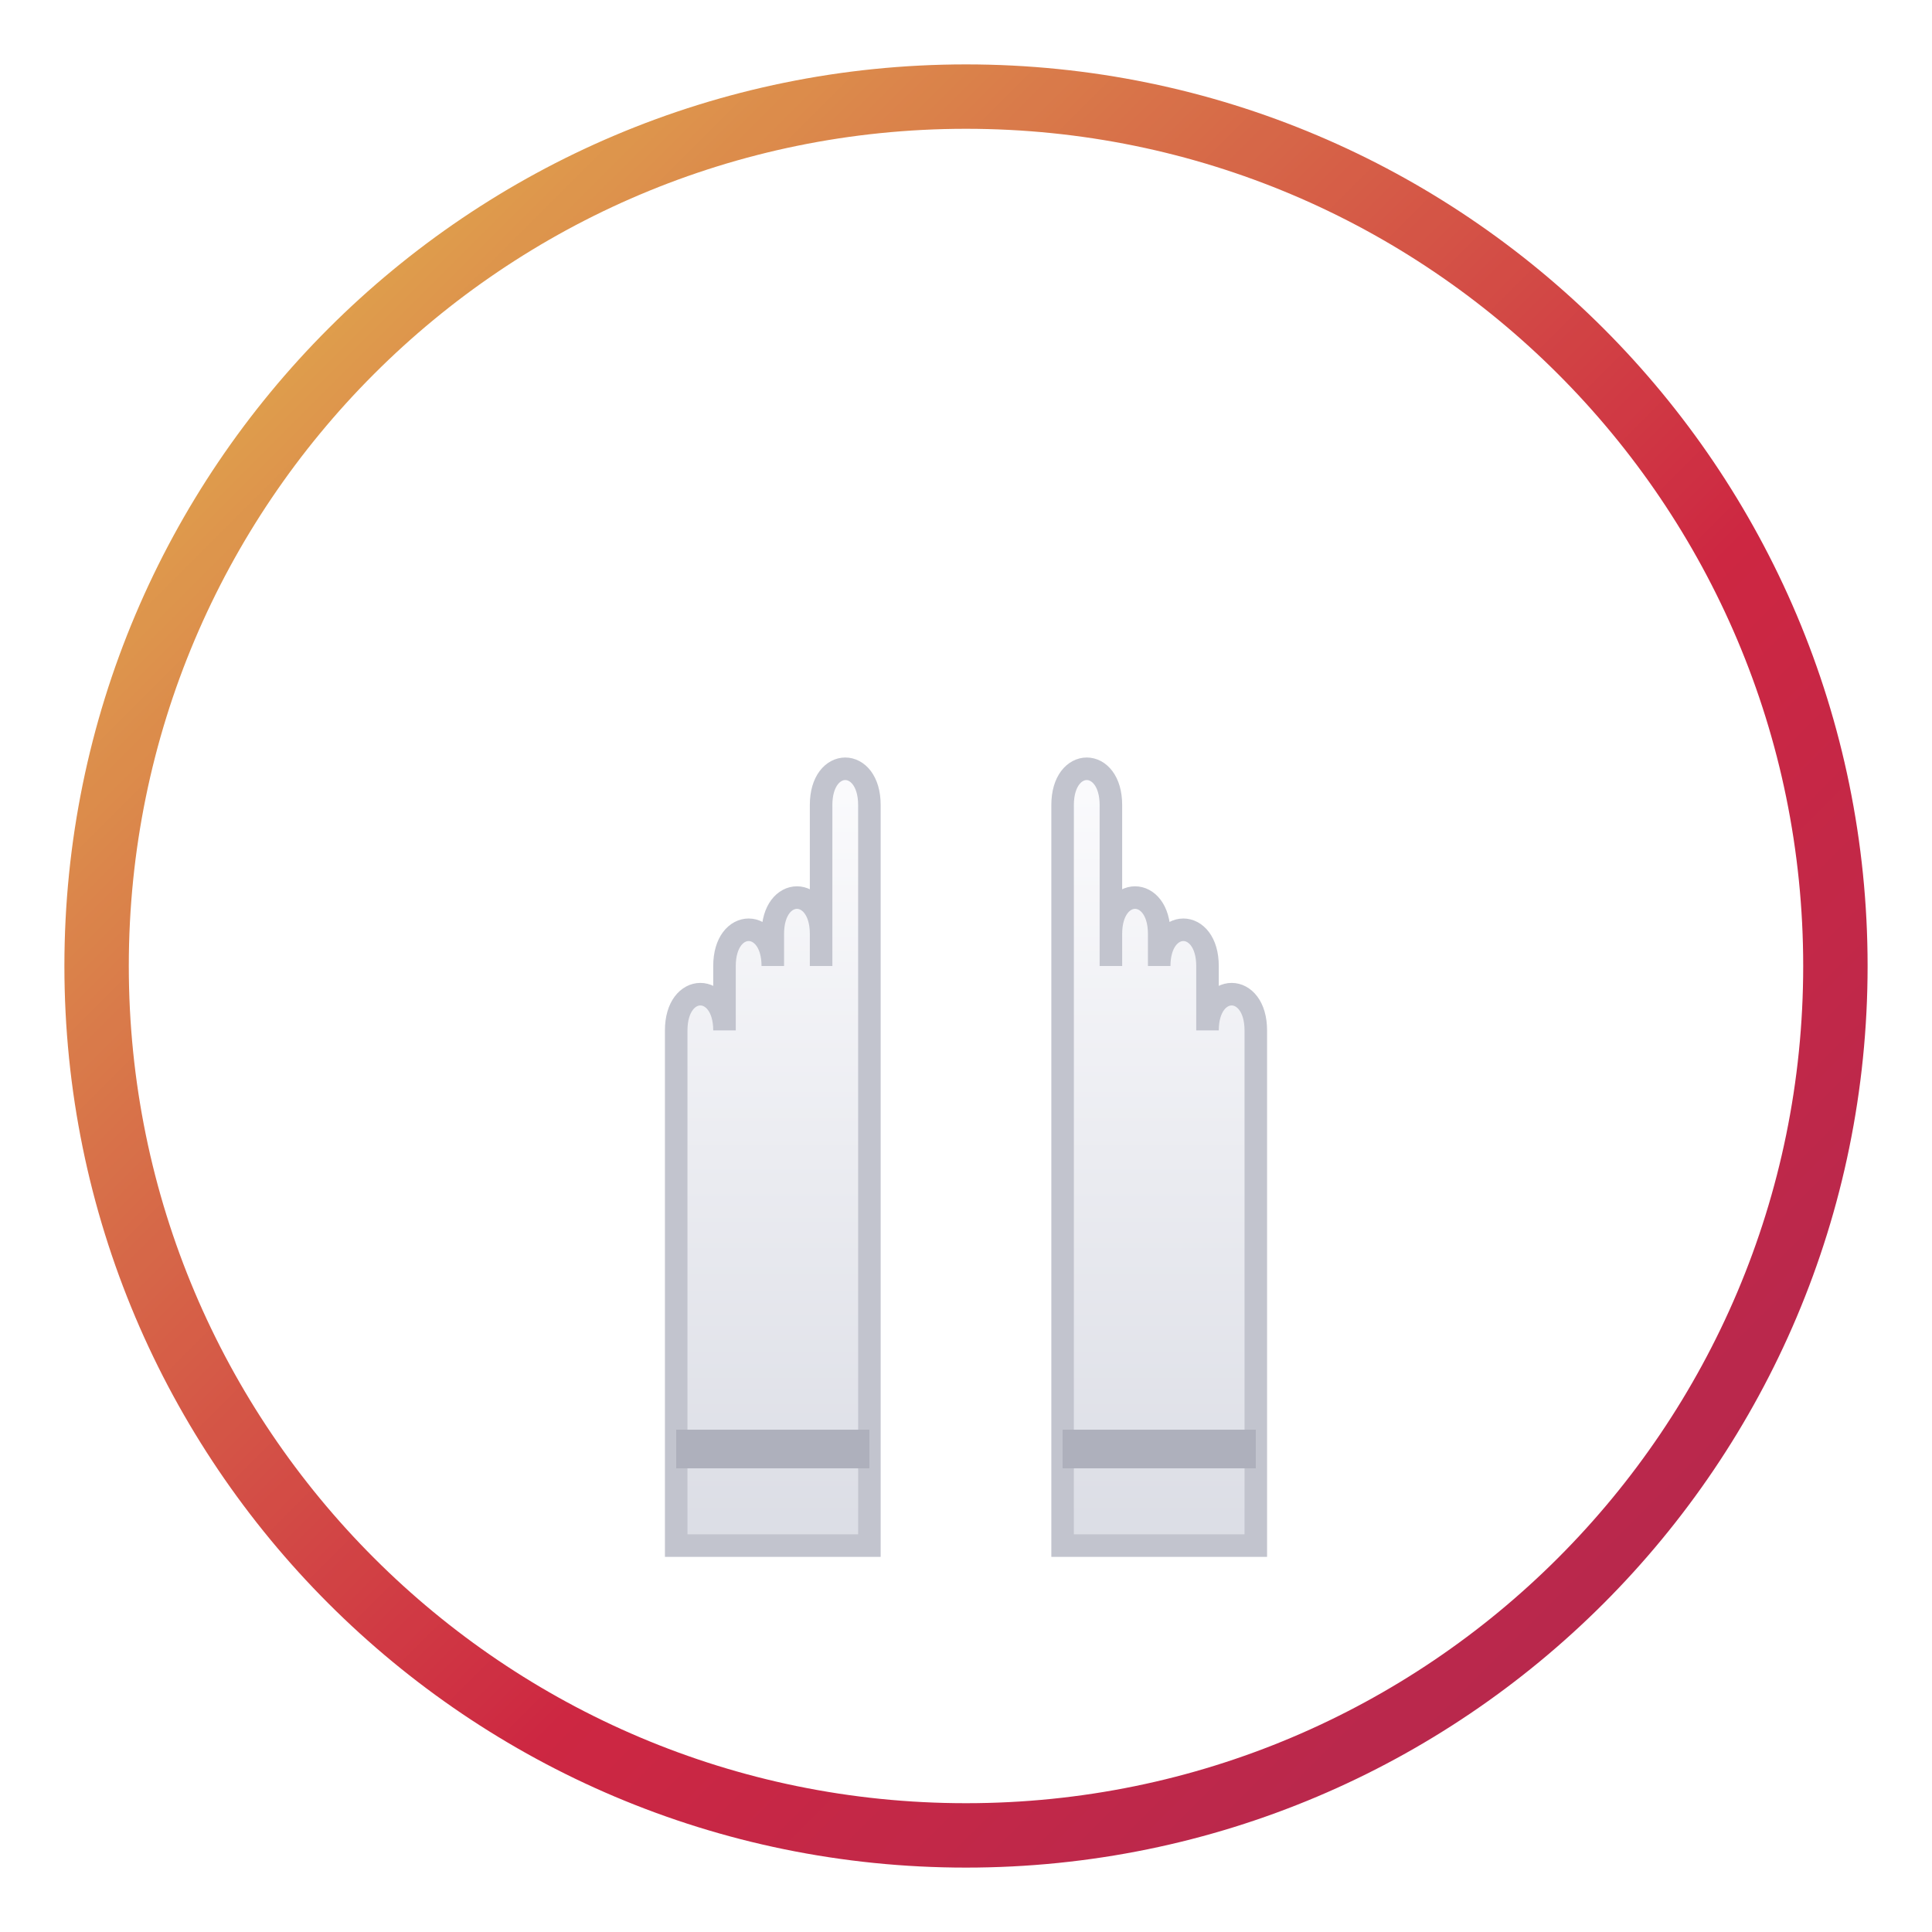
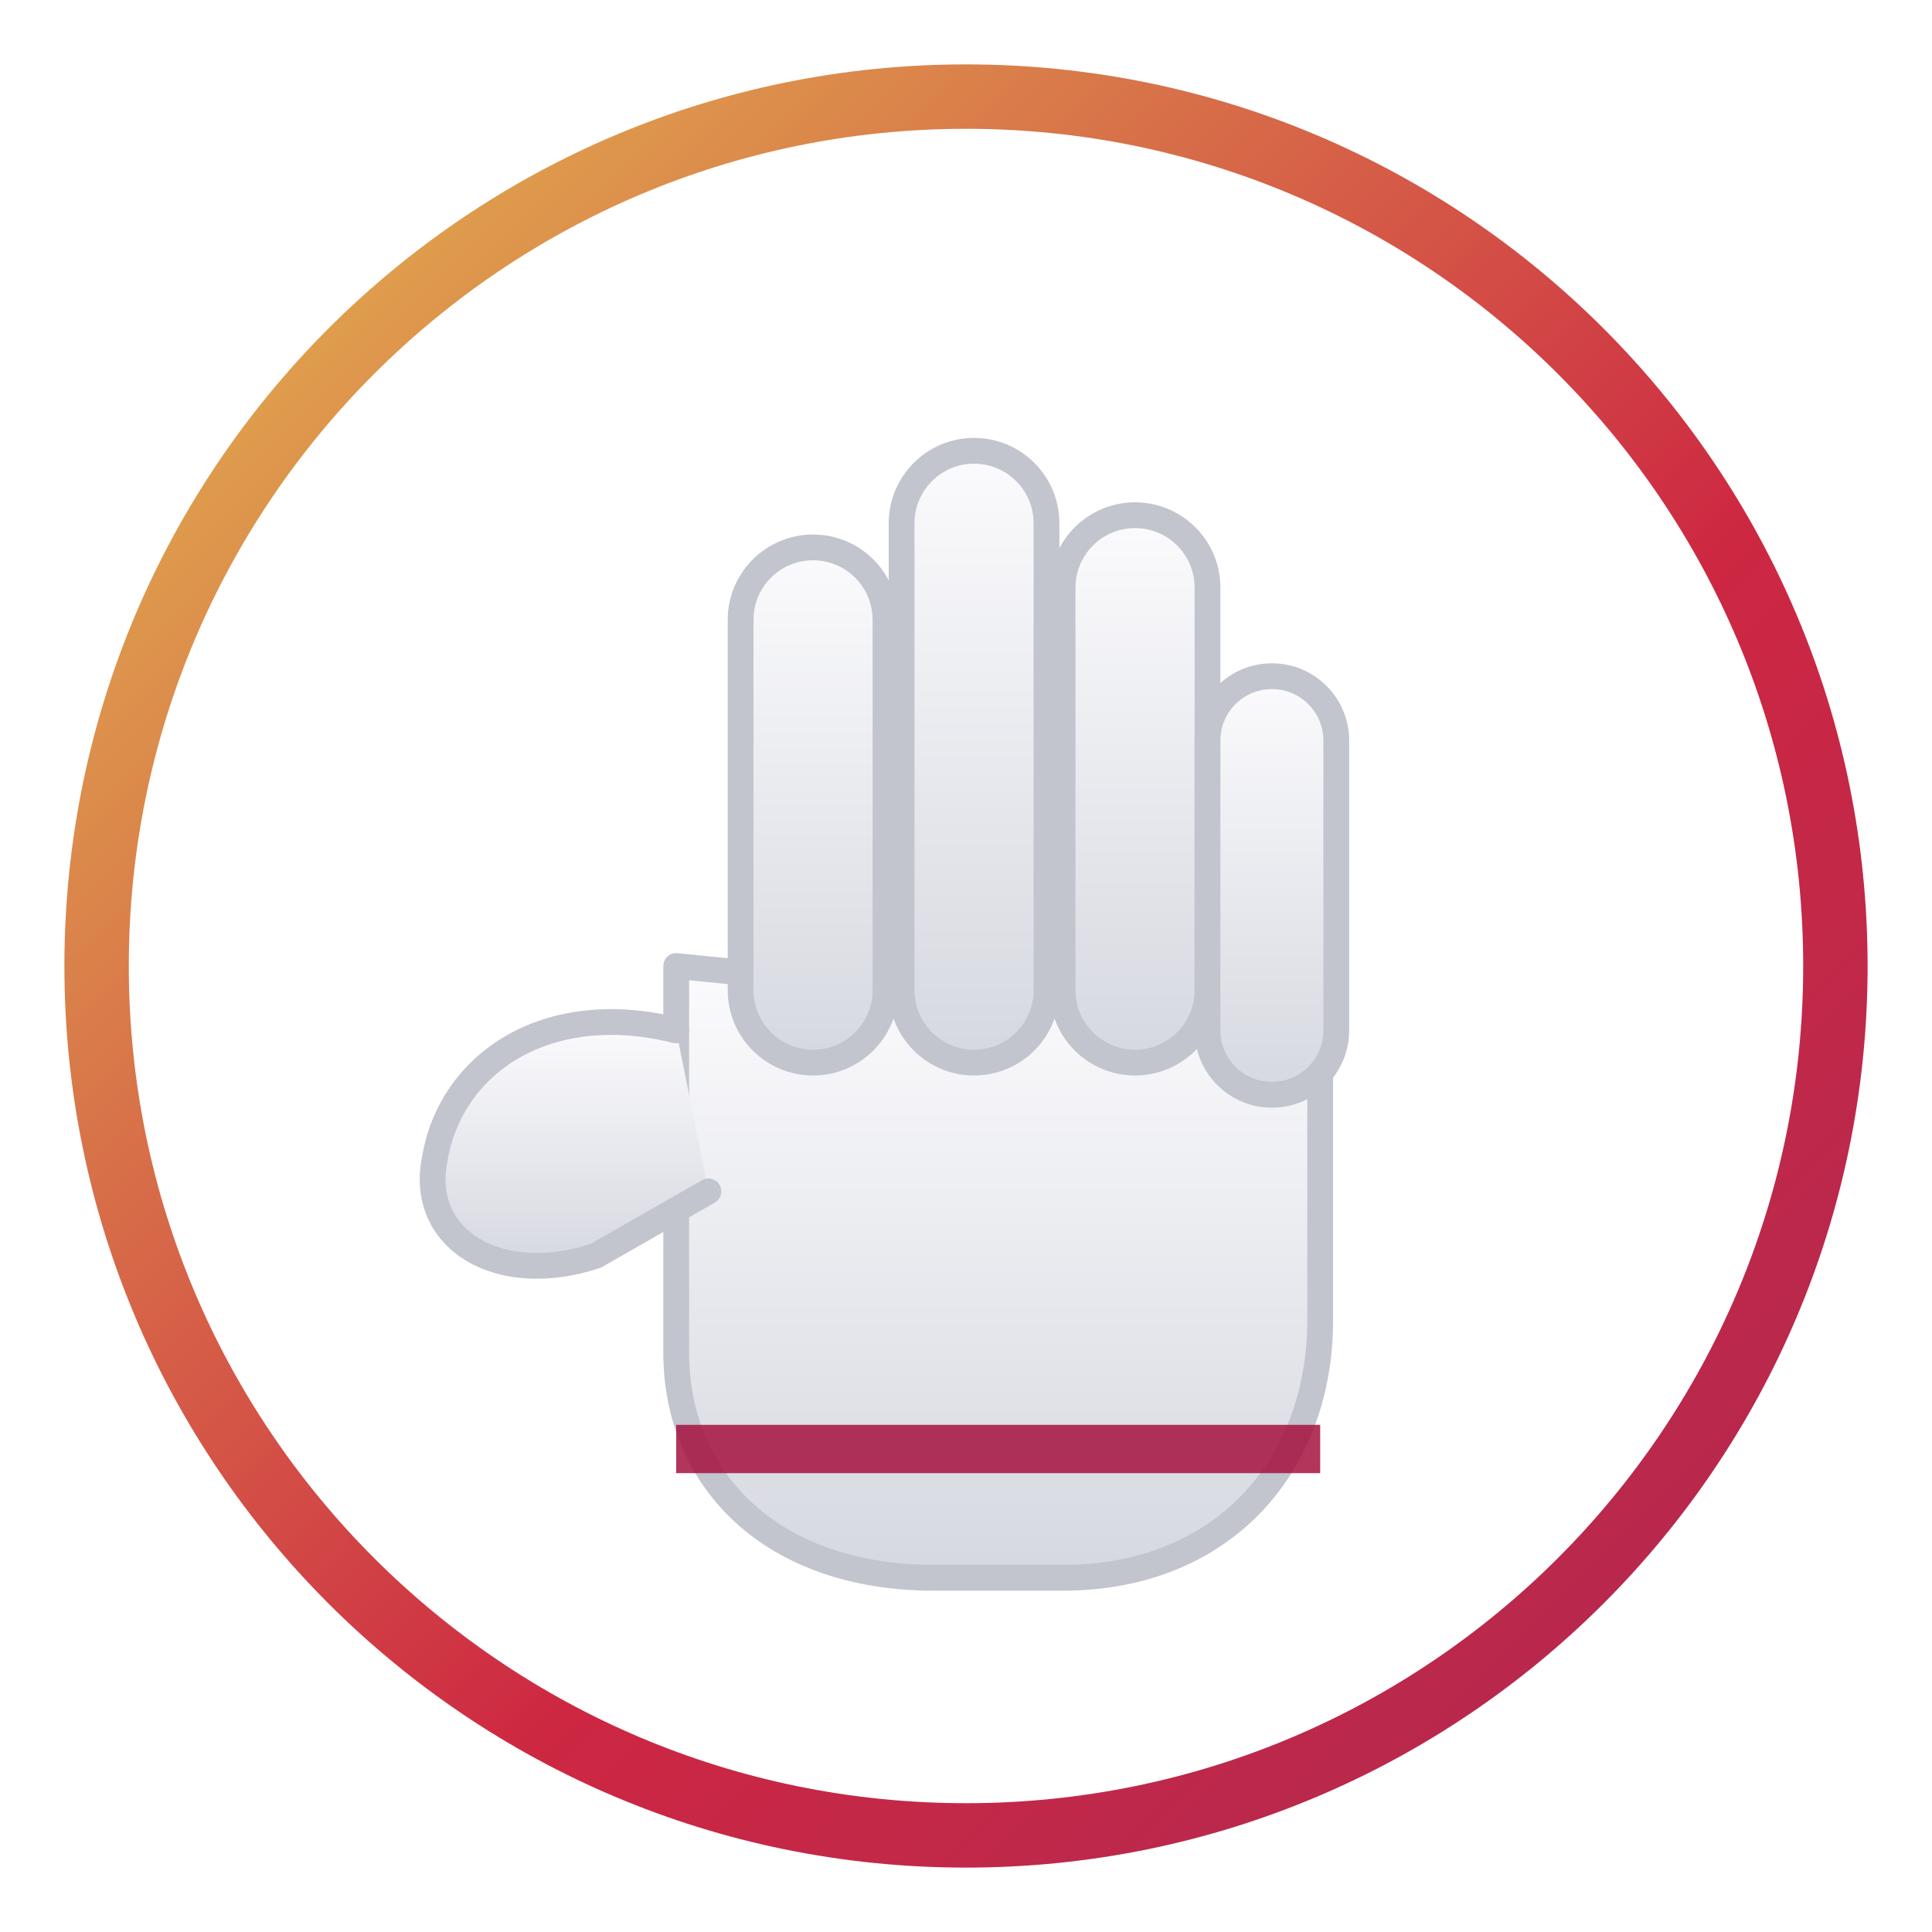
<svg xmlns="http://www.w3.org/2000/svg" viewBox="0 0 120 120" fill="none">
  <defs>
    <linearGradient id="ring" x1="0" y1="0" x2="1" y2="1">
      <stop offset="0%" stop-color="#E0B83C" />
      <stop offset="60%" stop-color="#C8102E" />
      <stop offset="100%" stop-color="#A4123F" />
    </linearGradient>
    <linearGradient id="glove" x1="0" y1="0" x2="0" y2="1">
      <stop offset="0%" stop-color="#FBFBFD" />
-       <stop offset="100%" stop-color="#DBDDE5" />
+       <stop offset="100%" stop-color="#D6D8E0" />
    </linearGradient>
  </defs>
  <circle cx="60" cy="60" r="54" stroke="url(#ring)" stroke-width="4" opacity="0.9" />
-   <g transform="translate(-2,0)">
-     <path d="M44 96 L44 64 C44 61 47 61 47 64 L47 60 C47 57 50 57 50 60 L50 58 C50 55 53 55 53 58 L53 60 L53 50 C53 47 56 47 56 50 L56 66 L56 96 Z" fill="url(#glove)" stroke="#C2C4CE" stroke-width="1.4" />
-     <path d="M44 90 L56 90" stroke="#AEB0BC" stroke-width="2.4" />
+   <g stroke="#C2C4CE" stroke-width="1.6" fill="url(#glove)" stroke-linejoin="round" stroke-linecap="round">
+     <path d="M42 60 L42 84 C42 92 48 98 58 98 L66 98 C76 98 82 91 82 82 L82 64 Z" />
+     <rect x="46" y="34" width="9" height="32" rx="4.5" />
+     <rect x="56" y="28" width="9" height="38" rx="4.5" />
+     <rect x="66" y="32" width="9" height="34" rx="4.5" />
+     <rect x="75" y="42" width="8" height="26" rx="4" />
+     <path d="M42 64 C34 62 28 66 27 72 C26 77 31 80 37 78 L44 74" />
  </g>
-   <g transform="translate(122,0) scale(-1,1)">
-     <path d="M44 96 L44 64 C44 61 47 61 47 64 L47 60 C47 57 50 57 50 60 L50 58 C50 55 53 55 53 58 L53 60 L53 50 C53 47 56 47 56 50 L56 66 L56 96 Z" fill="url(#glove)" stroke="#C2C4CE" stroke-width="1.4" />
-     <path d="M44 90 L56 90" stroke="#AEB0BC" stroke-width="2.4" />
-   </g>
+   <path d="M42 90 L82 90" stroke="#A4123F" stroke-width="3" opacity="0.85" />
</svg>
